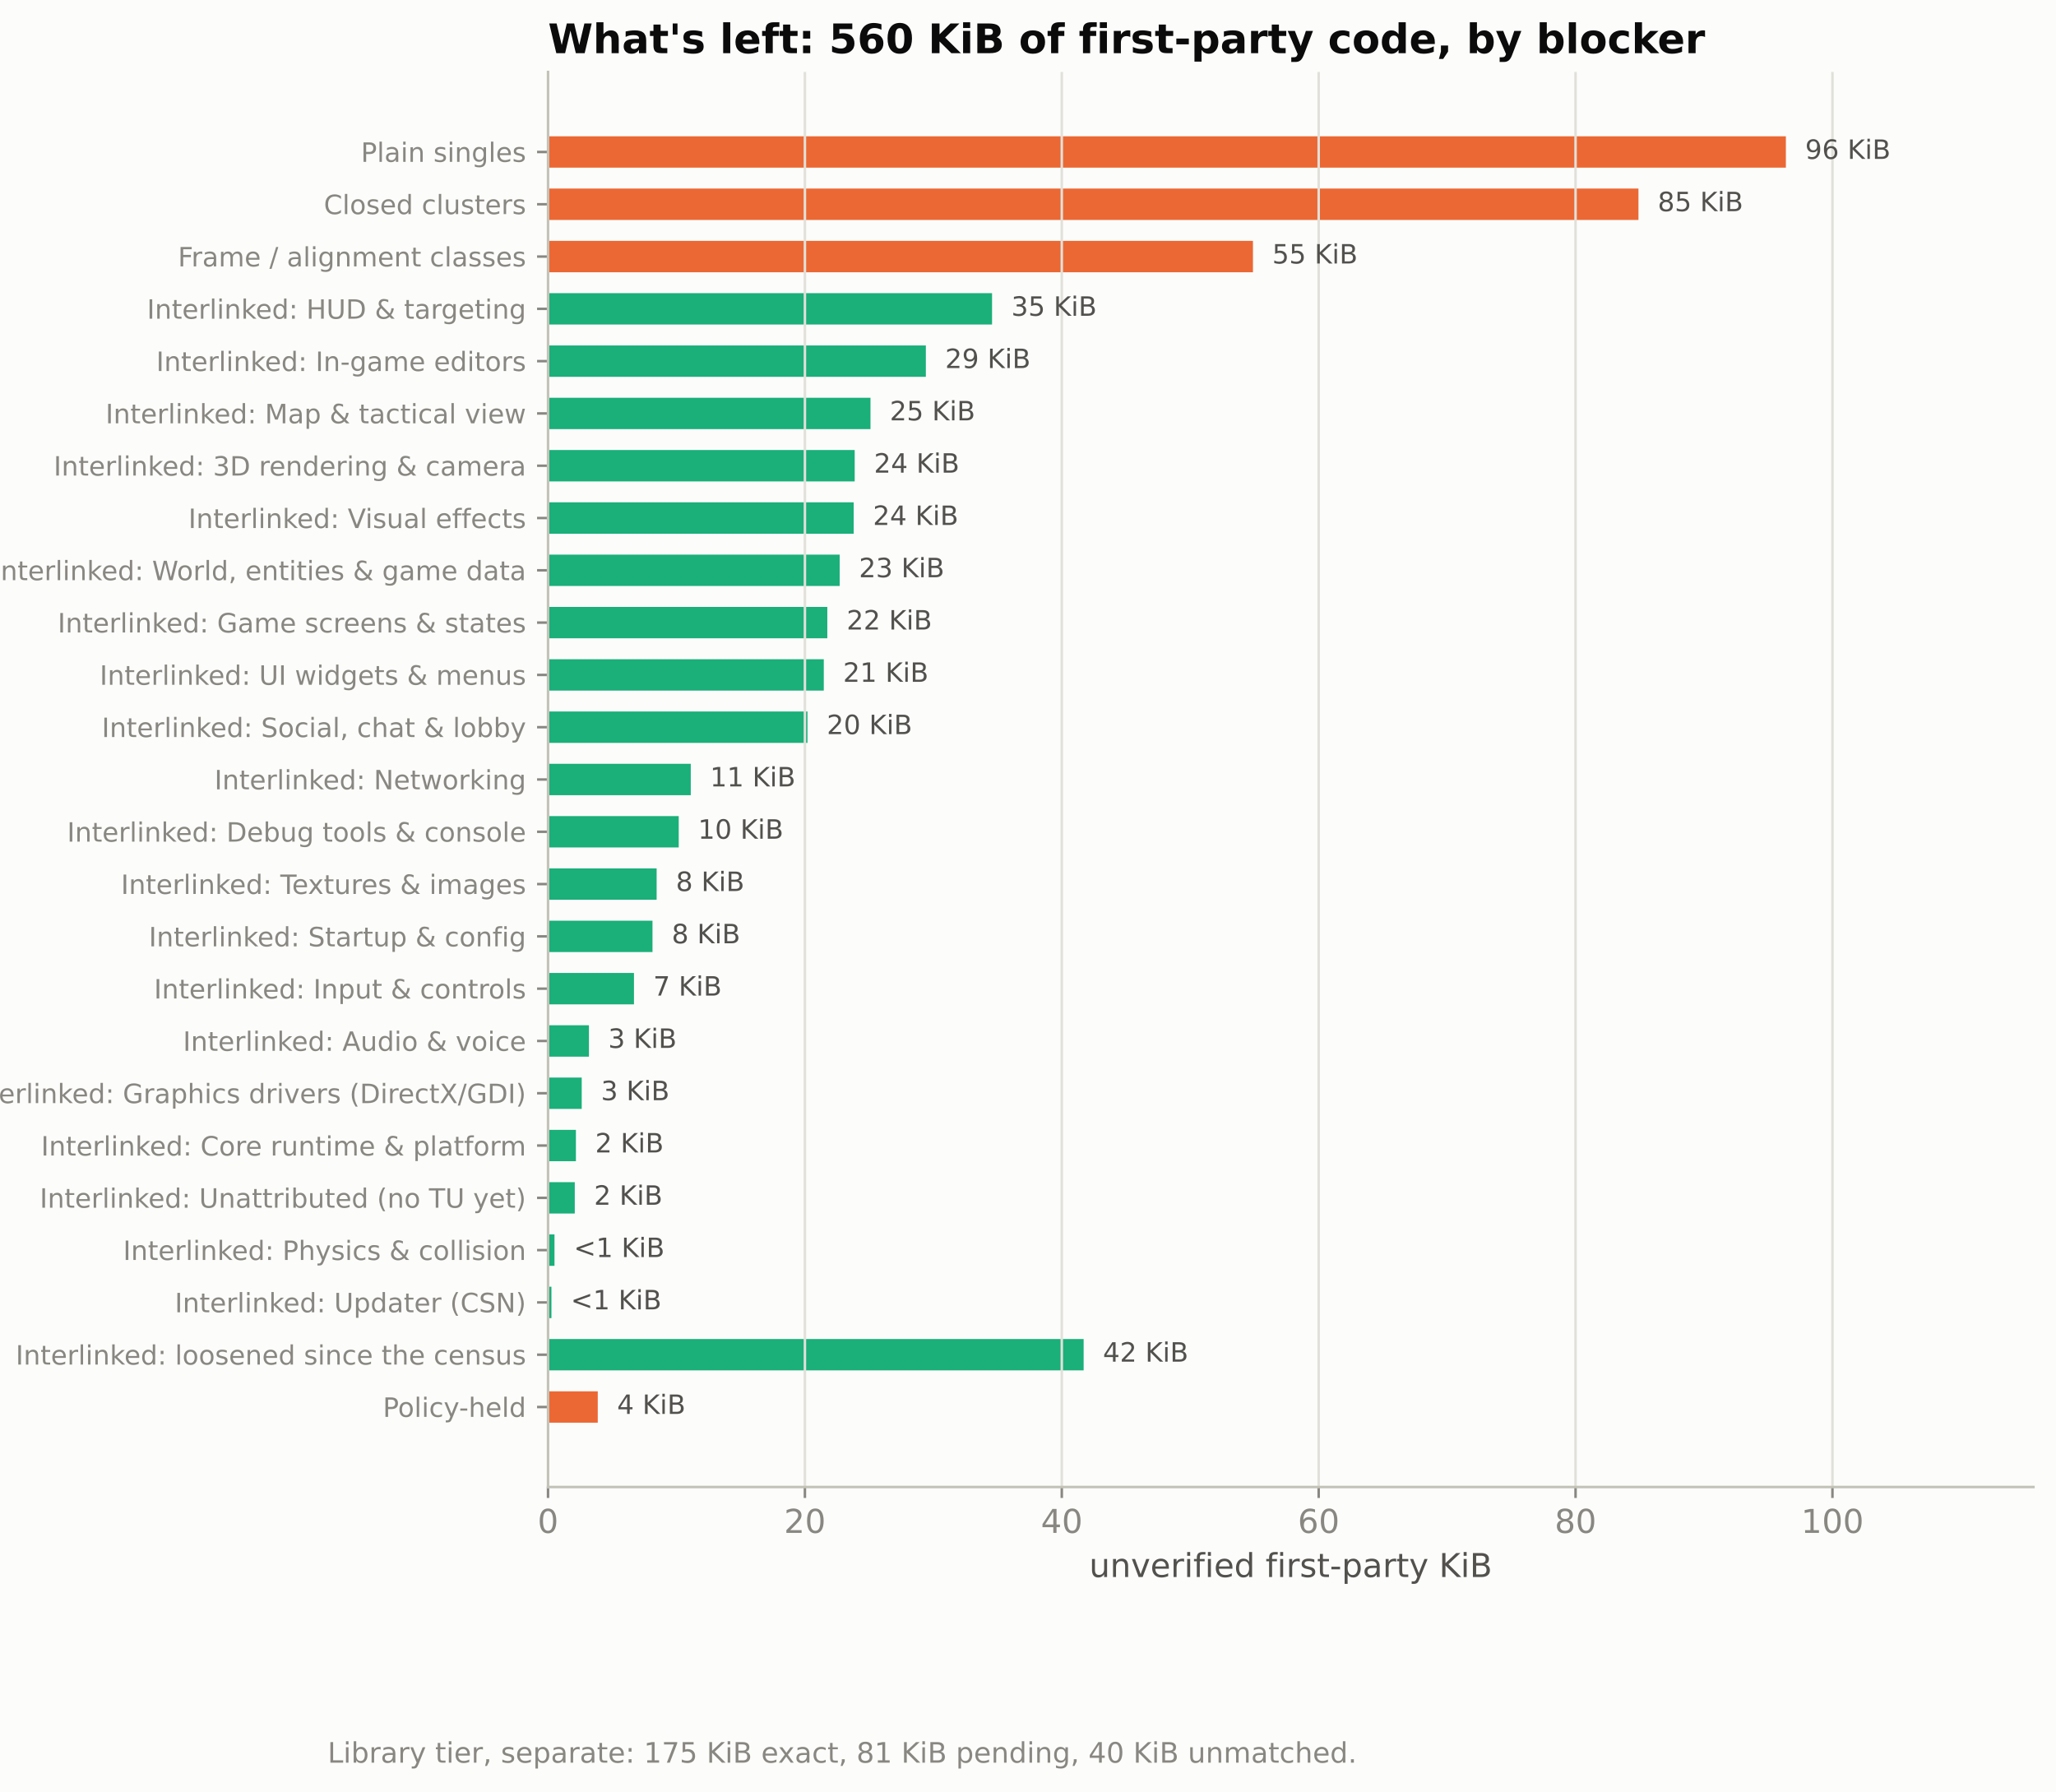
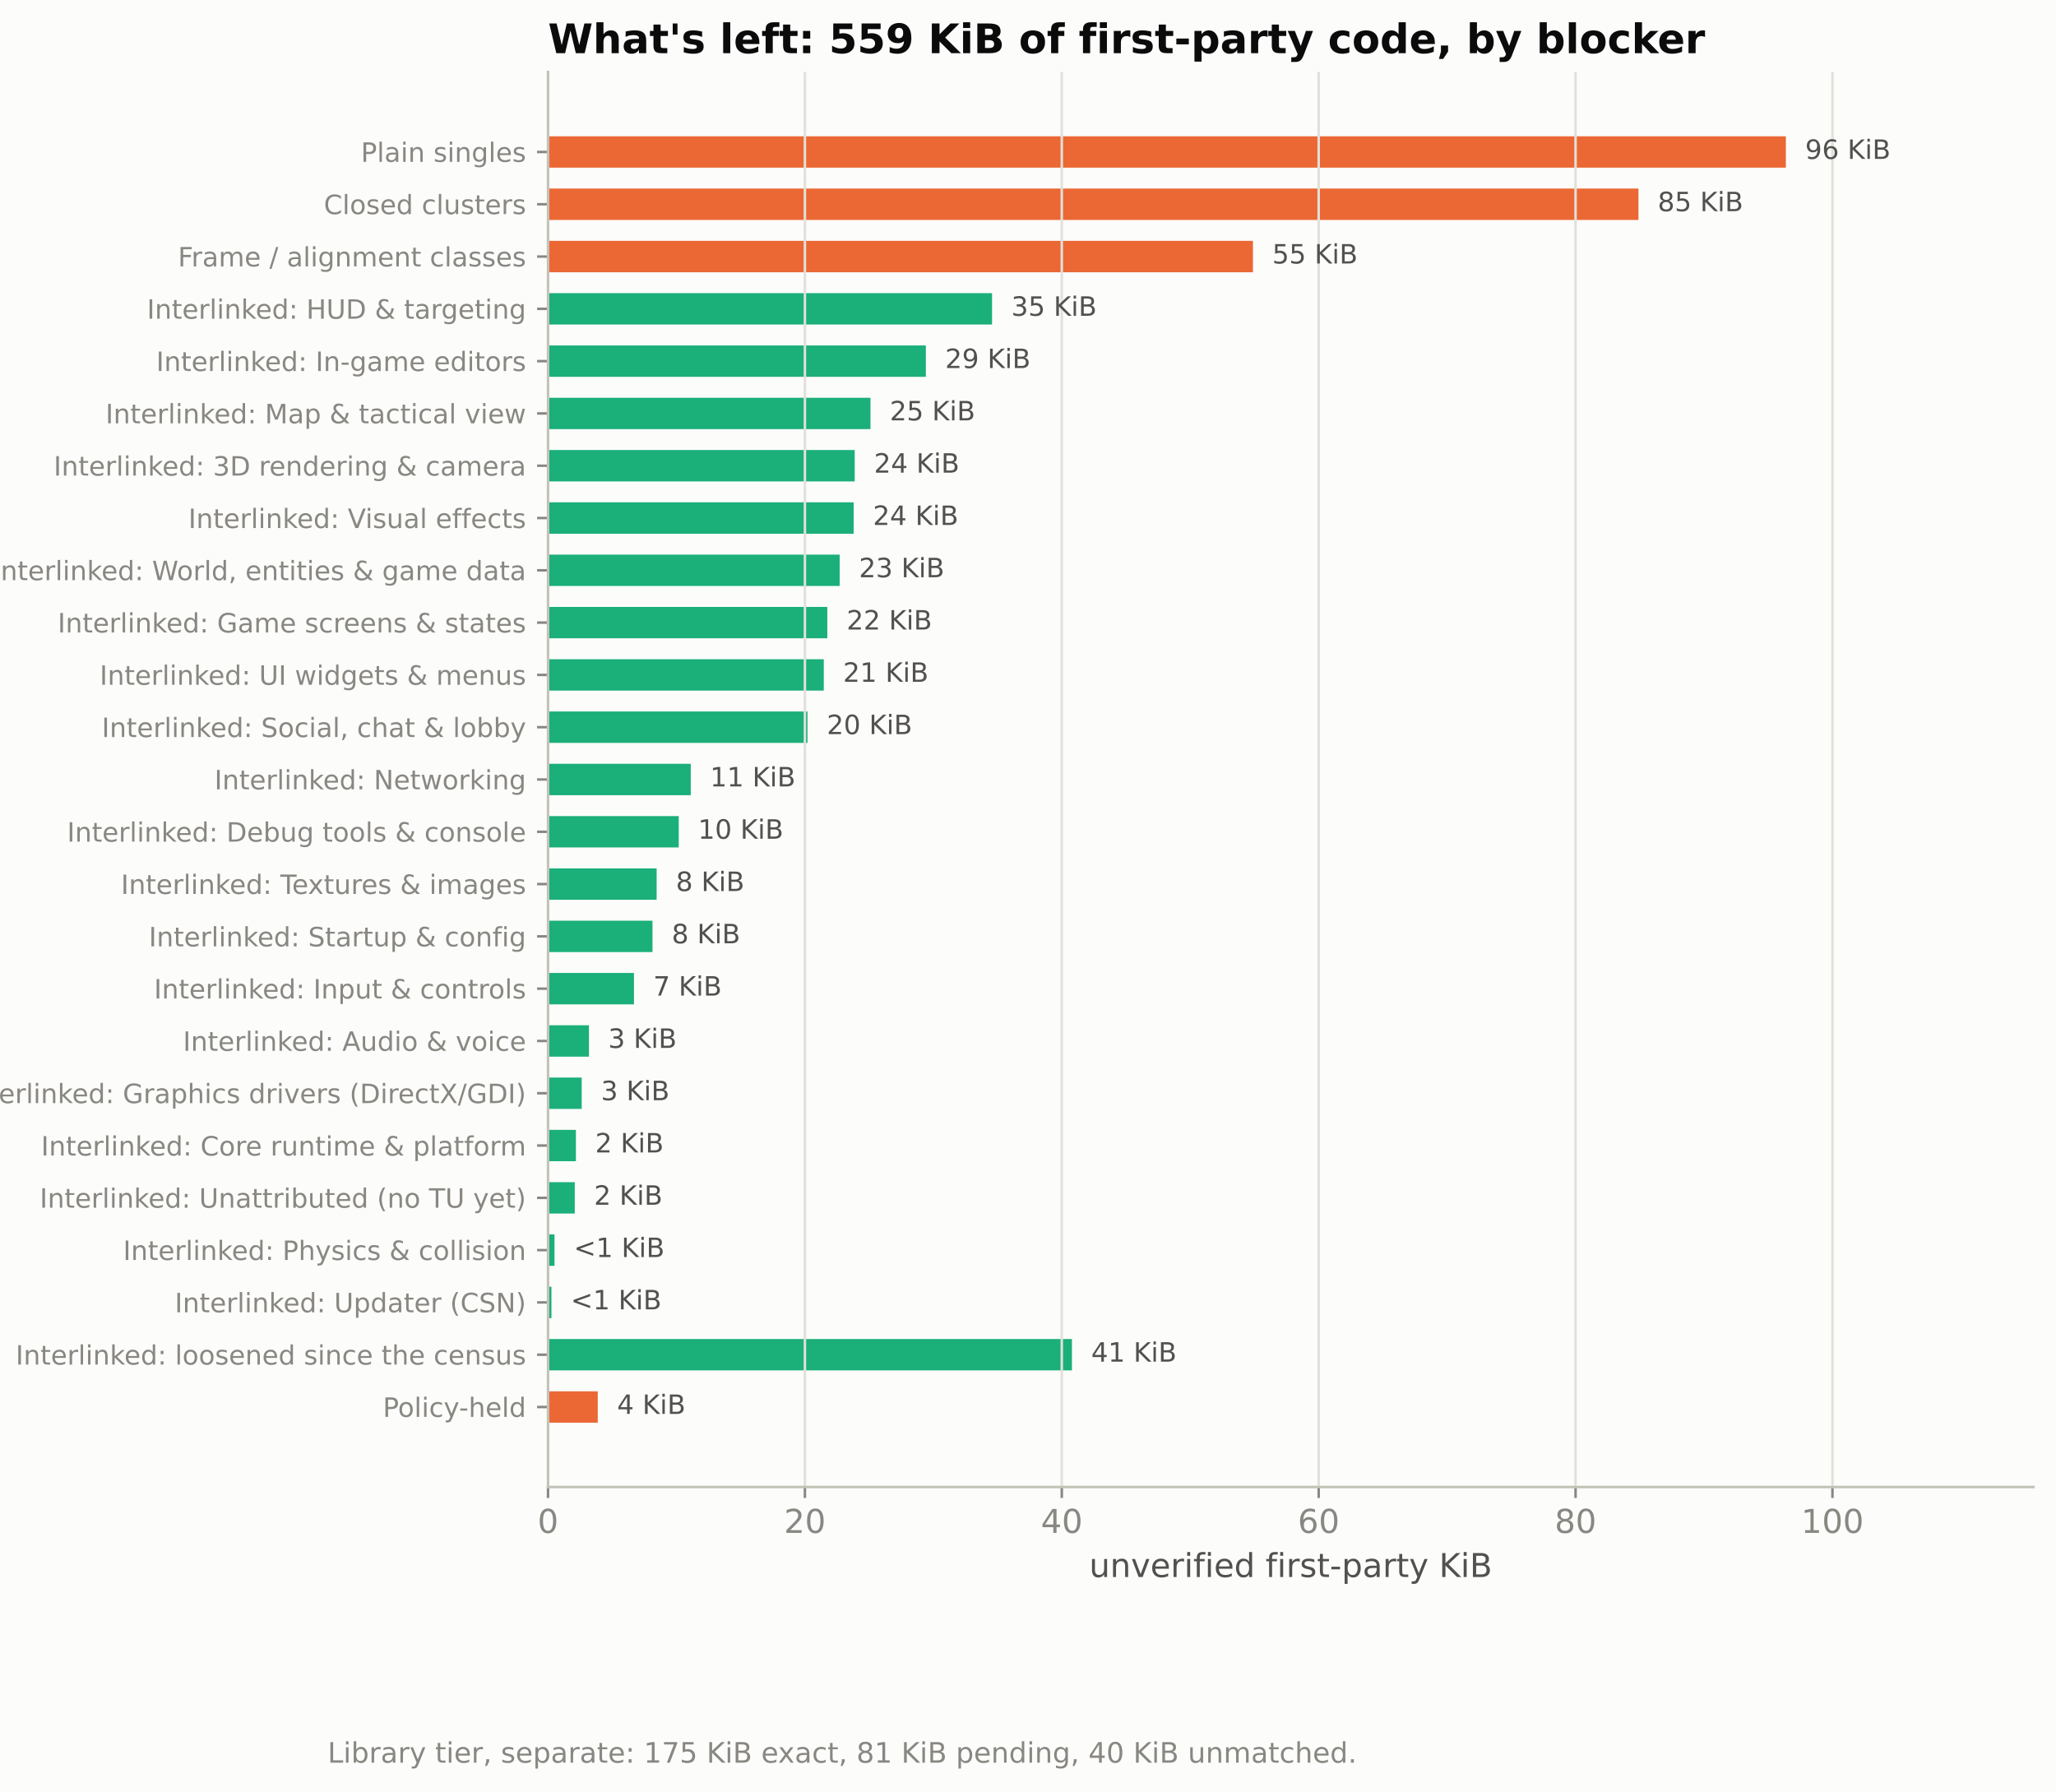
<svg xmlns="http://www.w3.org/2000/svg" xmlns:xlink="http://www.w3.org/1999/xlink" width="656.487pt" height="572.15pt" viewBox="0 0 656.487 572.15" version="1.1">
  <defs>
    <style type="text/css">*{stroke-linejoin: round; stroke-linecap: butt}</style>
  </defs>
  <g id="figure_1">
    <g id="patch_1">
      <path d="M 0 572.15  L 656.487 572.15  L 656.487 0  L 0 0  z " style="fill: #fcfcfb" />
    </g>
    <g id="axes_1">
      <g id="patch_2">
        <path d="M 174.987 474.812  L 649.287 474.812  L 649.287 22.976  L 174.987 22.976  z " style="fill: #fcfcfb" />
      </g>
      <g id="patch_3">
        <path d="M 174.987 454.274  L 190.867 454.274  L 190.867 444.256  L 174.987 444.256  z " clip-path="url(#p820f420fdf)" style="fill: #eb6834" />
      </g>
      <g id="patch_4">
-         <path d="M 174.987 437.577  L 346.01 437.577  L 346.01 427.558  L 174.987 427.558  z " clip-path="url(#p820f420fdf)" style="fill: #1baf7a" />
+         <path d="M 174.987 437.577  L 342.27 437.577  L 342.27 427.558  L 174.987 427.558  z " clip-path="url(#p820f420fdf)" style="fill: #1baf7a" />
      </g>
      <g id="patch_5">
        <path d="M 174.987 420.879  L 176.076 420.879  L 176.076 410.861  L 174.987 410.861  z " clip-path="url(#p820f420fdf)" style="fill: #1baf7a" />
      </g>
      <g id="patch_6">
        <path d="M 174.987 404.182  L 177.053 404.182  L 177.053 394.163  L 174.987 394.163  z " clip-path="url(#p820f420fdf)" style="fill: #1baf7a" />
      </g>
      <g id="patch_7">
        <path d="M 174.987 387.484  L 183.526 387.484  L 183.526 377.466  L 174.987 377.466  z " clip-path="url(#p820f420fdf)" style="fill: #1baf7a" />
      </g>
      <g id="patch_8">
        <path d="M 174.987 370.787  L 183.89 370.787  L 183.89 360.768  L 174.987 360.768  z " clip-path="url(#p820f420fdf)" style="fill: #1baf7a" />
      </g>
      <g id="patch_9">
        <path d="M 174.987 354.089  L 185.744 354.089  L 185.744 344.071  L 174.987 344.071  z " clip-path="url(#p820f420fdf)" style="fill: #1baf7a" />
      </g>
      <g id="patch_10">
        <path d="M 174.987 337.391  L 188.047 337.391  L 188.047 327.373  L 174.987 327.373  z " clip-path="url(#p820f420fdf)" style="fill: #1baf7a" />
      </g>
      <g id="patch_11">
        <path d="M 174.987 320.694  L 202.429 320.694  L 202.429 310.675  L 174.987 310.675  z " clip-path="url(#p820f420fdf)" style="fill: #1baf7a" />
      </g>
      <g id="patch_12">
        <path d="M 174.987 303.996  L 208.341 303.996  L 208.341 293.978  L 174.987 293.978  z " clip-path="url(#p820f420fdf)" style="fill: #1baf7a" />
      </g>
      <g id="patch_13">
        <path d="M 174.987 287.299  L 209.666 287.299  L 209.666 277.28  L 174.987 277.28  z " clip-path="url(#p820f420fdf)" style="fill: #1baf7a" />
      </g>
      <g id="patch_14">
        <path d="M 174.987 270.601  L 216.719 270.601  L 216.719 260.583  L 174.987 260.583  z " clip-path="url(#p820f420fdf)" style="fill: #1baf7a" />
      </g>
      <g id="patch_15">
        <path d="M 174.987 253.904  L 220.564 253.904  L 220.564 243.885  L 174.987 243.885  z " clip-path="url(#p820f420fdf)" style="fill: #1baf7a" />
      </g>
      <g id="patch_16">
        <path d="M 174.987 237.206  L 257.835 237.206  L 257.835 227.188  L 174.987 227.188  z " clip-path="url(#p820f420fdf)" style="fill: #1baf7a" />
      </g>
      <g id="patch_17">
        <path d="M 174.987 220.509  L 263.038 220.509  L 263.038 210.49  L 174.987 210.49  z " clip-path="url(#p820f420fdf)" style="fill: #1baf7a" />
      </g>
      <g id="patch_18">
        <path d="M 174.987 203.811  L 264.163 203.811  L 264.163 193.792  L 174.987 193.792  z " clip-path="url(#p820f420fdf)" style="fill: #1baf7a" />
      </g>
      <g id="patch_19">
        <path d="M 174.987 187.113  L 268.108 187.113  L 268.108 177.095  L 174.987 177.095  z " clip-path="url(#p820f420fdf)" style="fill: #1baf7a" />
      </g>
      <g id="patch_20">
        <path d="M 174.987 170.416  L 272.582 170.416  L 272.582 160.397  L 174.987 160.397  z " clip-path="url(#p820f420fdf)" style="fill: #1baf7a" />
      </g>
      <g id="patch_21">
        <path d="M 174.987 153.718  L 272.906 153.718  L 272.906 143.7  L 174.987 143.7  z " clip-path="url(#p820f420fdf)" style="fill: #1baf7a" />
      </g>
      <g id="patch_22">
        <path d="M 174.987 137.021  L 277.949 137.021  L 277.949 127.002  L 174.987 127.002  z " clip-path="url(#p820f420fdf)" style="fill: #1baf7a" />
      </g>
      <g id="patch_23">
        <path d="M 174.987 120.323  L 295.627 120.323  L 295.627 110.305  L 174.987 110.305  z " clip-path="url(#p820f420fdf)" style="fill: #1baf7a" />
      </g>
      <g id="patch_24">
        <path d="M 174.987 103.626  L 316.765 103.626  L 316.765 93.607  L 174.987 93.607  z " clip-path="url(#p820f420fdf)" style="fill: #1baf7a" />
      </g>
      <g id="patch_25">
        <path d="M 174.987 86.928  L 400.074 86.928  L 400.074 76.91  L 174.987 76.91  z " clip-path="url(#p820f420fdf)" style="fill: #eb6834" />
      </g>
      <g id="patch_26">
        <path d="M 174.987 70.231  L 523.165 70.231  L 523.165 60.212  L 174.987 60.212  z " clip-path="url(#p820f420fdf)" style="fill: #eb6834" />
      </g>
      <g id="patch_27">
        <path d="M 174.987 53.533  L 570.237 53.533  L 570.237 43.514  L 174.987 43.514  z " clip-path="url(#p820f420fdf)" style="fill: #eb6834" />
      </g>
      <g id="matplotlib.axis_1">
        <g id="xtick_1">
          <g id="line2d_1">
            <path d="M 174.987 474.812  L 174.987 22.976  " clip-path="url(#p820f420fdf)" style="fill: none; stroke: #e1e0d9; stroke-width: 0.8; stroke-linecap: square" />
          </g>
          <g id="line2d_2">
            <defs>
              <path id="mc9588ca993" d="M 0 0  L 0 3.5  " style="stroke: #898781; stroke-width: 0.8" />
            </defs>
            <g>
              <use xlink:href="#mc9588ca993" x="174.987" y="474.812" style="fill: #898781; stroke: #898781; stroke-width: 0.8" />
            </g>
          </g>
          <g id="text_1">
            <text style="font-size: 10.5px; font-family: 'Segoe UI', 'DejaVu Sans', 'Bitstream Vera Sans', 'Computer Modern Sans Serif', 'Lucida Grande', 'Verdana', 'Geneva', 'Lucid', 'Arial', 'Helvetica', 'Avant Garde', sans-serif; text-anchor: middle; fill: #898781" x="174.987" y="489.457" transform="rotate(-0 174.9868 489.4567)">0</text>
          </g>
        </g>
        <g id="xtick_2">
          <g id="line2d_3">
            <path d="M 257.01 474.812  L 257.01 22.976  " clip-path="url(#p820f420fdf)" style="fill: none; stroke: #e1e0d9; stroke-width: 0.8; stroke-linecap: square" />
          </g>
          <g id="line2d_4">
            <g>
              <use xlink:href="#mc9588ca993" x="257.01" y="474.812" style="fill: #898781; stroke: #898781; stroke-width: 0.8" />
            </g>
          </g>
          <g id="text_2">
            <text style="font-size: 10.5px; font-family: 'Segoe UI', 'DejaVu Sans', 'Bitstream Vera Sans', 'Computer Modern Sans Serif', 'Lucida Grande', 'Verdana', 'Geneva', 'Lucid', 'Arial', 'Helvetica', 'Avant Garde', sans-serif; text-anchor: middle; fill: #898781" x="257.01" y="489.457" transform="rotate(-0 257.0101 489.4567)">20</text>
          </g>
        </g>
        <g id="xtick_3">
          <g id="line2d_5">
            <path d="M 339.033 474.812  L 339.033 22.976  " clip-path="url(#p820f420fdf)" style="fill: none; stroke: #e1e0d9; stroke-width: 0.8; stroke-linecap: square" />
          </g>
          <g id="line2d_6">
            <g>
              <use xlink:href="#mc9588ca993" x="339.033" y="474.812" style="fill: #898781; stroke: #898781; stroke-width: 0.8" />
            </g>
          </g>
          <g id="text_3">
            <text style="font-size: 10.5px; font-family: 'Segoe UI', 'DejaVu Sans', 'Bitstream Vera Sans', 'Computer Modern Sans Serif', 'Lucida Grande', 'Verdana', 'Geneva', 'Lucid', 'Arial', 'Helvetica', 'Avant Garde', sans-serif; text-anchor: middle; fill: #898781" x="339.033" y="489.457" transform="rotate(-0 339.0335 489.4567)">40</text>
          </g>
        </g>
        <g id="xtick_4">
          <g id="line2d_7">
            <path d="M 421.057 474.812  L 421.057 22.976  " clip-path="url(#p820f420fdf)" style="fill: none; stroke: #e1e0d9; stroke-width: 0.8; stroke-linecap: square" />
          </g>
          <g id="line2d_8">
            <g>
              <use xlink:href="#mc9588ca993" x="421.057" y="474.812" style="fill: #898781; stroke: #898781; stroke-width: 0.8" />
            </g>
          </g>
          <g id="text_4">
            <text style="font-size: 10.5px; font-family: 'Segoe UI', 'DejaVu Sans', 'Bitstream Vera Sans', 'Computer Modern Sans Serif', 'Lucida Grande', 'Verdana', 'Geneva', 'Lucid', 'Arial', 'Helvetica', 'Avant Garde', sans-serif; text-anchor: middle; fill: #898781" x="421.057" y="489.457" transform="rotate(-0 421.0568 489.4567)">60</text>
          </g>
        </g>
        <g id="xtick_5">
          <g id="line2d_9">
            <path d="M 503.08 474.812  L 503.08 22.976  " clip-path="url(#p820f420fdf)" style="fill: none; stroke: #e1e0d9; stroke-width: 0.8; stroke-linecap: square" />
          </g>
          <g id="line2d_10">
            <g>
              <use xlink:href="#mc9588ca993" x="503.08" y="474.812" style="fill: #898781; stroke: #898781; stroke-width: 0.8" />
            </g>
          </g>
          <g id="text_5">
            <text style="font-size: 10.5px; font-family: 'Segoe UI', 'DejaVu Sans', 'Bitstream Vera Sans', 'Computer Modern Sans Serif', 'Lucida Grande', 'Verdana', 'Geneva', 'Lucid', 'Arial', 'Helvetica', 'Avant Garde', sans-serif; text-anchor: middle; fill: #898781" x="503.08" y="489.457" transform="rotate(-0 503.0802 489.4567)">80</text>
          </g>
        </g>
        <g id="xtick_6">
          <g id="line2d_11">
            <path d="M 585.104 474.812  L 585.104 22.976  " clip-path="url(#p820f420fdf)" style="fill: none; stroke: #e1e0d9; stroke-width: 0.8; stroke-linecap: square" />
          </g>
          <g id="line2d_12">
            <g>
              <use xlink:href="#mc9588ca993" x="585.104" y="474.812" style="fill: #898781; stroke: #898781; stroke-width: 0.8" />
            </g>
          </g>
          <g id="text_6">
            <text style="font-size: 10.5px; font-family: 'Segoe UI', 'DejaVu Sans', 'Bitstream Vera Sans', 'Computer Modern Sans Serif', 'Lucida Grande', 'Verdana', 'Geneva', 'Lucid', 'Arial', 'Helvetica', 'Avant Garde', sans-serif; text-anchor: middle; fill: #898781" x="585.104" y="489.457" transform="rotate(-0 585.1035 489.4567)">100</text>
          </g>
        </g>
        <g id="text_7">
          <text style="font-size: 10.5px; font-family: 'Segoe UI', 'DejaVu Sans', 'Bitstream Vera Sans', 'Computer Modern Sans Serif', 'Lucida Grande', 'Verdana', 'Geneva', 'Lucid', 'Arial', 'Helvetica', 'Avant Garde', sans-serif; text-anchor: middle; fill: #52514e" x="412.137" y="503.551" transform="rotate(-0 412.1368 503.5513)">unverified first-party KiB</text>
        </g>
      </g>
      <g id="matplotlib.axis_2">
        <g id="ytick_1">
          <g id="line2d_13">
            <defs>
              <path id="mee49852863" d="M 0 0  L -3.5 0  " style="stroke: #898781; stroke-width: 0.8" />
            </defs>
            <g>
              <use xlink:href="#mee49852863" x="174.987" y="449.265" style="fill: #898781; stroke: #898781; stroke-width: 0.8" />
            </g>
          </g>
          <g id="text_8">
            <text style="font-size: 8.5px; font-family: 'Segoe UI', 'DejaVu Sans', 'Bitstream Vera Sans', 'Computer Modern Sans Serif', 'Lucida Grande', 'Verdana', 'Geneva', 'Lucid', 'Arial', 'Helvetica', 'Avant Garde', sans-serif; text-anchor: end; fill: #898781" x="167.987" y="452.411" transform="rotate(-0 167.9868 452.4115)">Policy-held</text>
          </g>
        </g>
        <g id="ytick_2">
          <g id="line2d_14">
            <g>
              <use xlink:href="#mee49852863" x="174.987" y="432.568" style="fill: #898781; stroke: #898781; stroke-width: 0.8" />
            </g>
          </g>
          <g id="text_9">
            <text style="font-size: 8.5px; font-family: 'Segoe UI', 'DejaVu Sans', 'Bitstream Vera Sans', 'Computer Modern Sans Serif', 'Lucida Grande', 'Verdana', 'Geneva', 'Lucid', 'Arial', 'Helvetica', 'Avant Garde', sans-serif; text-anchor: end; fill: #898781" x="167.987" y="435.714" transform="rotate(-0 167.9868 435.7139)">  Interlinked: loosened since the census</text>
          </g>
        </g>
        <g id="ytick_3">
          <g id="line2d_15">
            <g>
              <use xlink:href="#mee49852863" x="174.987" y="415.87" style="fill: #898781; stroke: #898781; stroke-width: 0.8" />
            </g>
          </g>
          <g id="text_10">
            <text style="font-size: 8.5px; font-family: 'Segoe UI', 'DejaVu Sans', 'Bitstream Vera Sans', 'Computer Modern Sans Serif', 'Lucida Grande', 'Verdana', 'Geneva', 'Lucid', 'Arial', 'Helvetica', 'Avant Garde', sans-serif; text-anchor: end; fill: #898781" x="167.987" y="419.016" transform="rotate(-0 167.9868 419.0163)">  Interlinked: Updater (CSN)</text>
          </g>
        </g>
        <g id="ytick_4">
          <g id="line2d_16">
            <g>
              <use xlink:href="#mee49852863" x="174.987" y="399.172" style="fill: #898781; stroke: #898781; stroke-width: 0.8" />
            </g>
          </g>
          <g id="text_11">
            <text style="font-size: 8.5px; font-family: 'Segoe UI', 'DejaVu Sans', 'Bitstream Vera Sans', 'Computer Modern Sans Serif', 'Lucida Grande', 'Verdana', 'Geneva', 'Lucid', 'Arial', 'Helvetica', 'Avant Garde', sans-serif; text-anchor: end; fill: #898781" x="167.987" y="402.319" transform="rotate(-0 167.9868 402.3188)">  Interlinked: Physics &amp; collision</text>
          </g>
        </g>
        <g id="ytick_5">
          <g id="line2d_17">
            <g>
              <use xlink:href="#mee49852863" x="174.987" y="382.475" style="fill: #898781; stroke: #898781; stroke-width: 0.8" />
            </g>
          </g>
          <g id="text_12">
            <text style="font-size: 8.5px; font-family: 'Segoe UI', 'DejaVu Sans', 'Bitstream Vera Sans', 'Computer Modern Sans Serif', 'Lucida Grande', 'Verdana', 'Geneva', 'Lucid', 'Arial', 'Helvetica', 'Avant Garde', sans-serif; text-anchor: end; fill: #898781" x="167.987" y="385.621" transform="rotate(-0 167.9868 385.6212)">  Interlinked: Unattributed (no TU yet)</text>
          </g>
        </g>
        <g id="ytick_6">
          <g id="line2d_18">
            <g>
              <use xlink:href="#mee49852863" x="174.987" y="365.777" style="fill: #898781; stroke: #898781; stroke-width: 0.8" />
            </g>
          </g>
          <g id="text_13">
            <text style="font-size: 8.5px; font-family: 'Segoe UI', 'DejaVu Sans', 'Bitstream Vera Sans', 'Computer Modern Sans Serif', 'Lucida Grande', 'Verdana', 'Geneva', 'Lucid', 'Arial', 'Helvetica', 'Avant Garde', sans-serif; text-anchor: end; fill: #898781" x="167.987" y="368.969" transform="rotate(-0 167.9868 368.9688)">  Interlinked: Core runtime &amp; platform</text>
          </g>
        </g>
        <g id="ytick_7">
          <g id="line2d_19">
            <g>
              <use xlink:href="#mee49852863" x="174.987" y="349.08" style="fill: #898781; stroke: #898781; stroke-width: 0.8" />
            </g>
          </g>
          <g id="text_14">
            <text style="font-size: 8.5px; font-family: 'Segoe UI', 'DejaVu Sans', 'Bitstream Vera Sans', 'Computer Modern Sans Serif', 'Lucida Grande', 'Verdana', 'Geneva', 'Lucid', 'Arial', 'Helvetica', 'Avant Garde', sans-serif; text-anchor: end; fill: #898781" x="167.987" y="352.226" transform="rotate(-0 167.9868 352.2261)">  Interlinked: Graphics drivers (DirectX/GDI)</text>
          </g>
        </g>
        <g id="ytick_8">
          <g id="line2d_20">
            <g>
              <use xlink:href="#mee49852863" x="174.987" y="332.382" style="fill: #898781; stroke: #898781; stroke-width: 0.8" />
            </g>
          </g>
          <g id="text_15">
            <text style="font-size: 8.5px; font-family: 'Segoe UI', 'DejaVu Sans', 'Bitstream Vera Sans', 'Computer Modern Sans Serif', 'Lucida Grande', 'Verdana', 'Geneva', 'Lucid', 'Arial', 'Helvetica', 'Avant Garde', sans-serif; text-anchor: end; fill: #898781" x="167.987" y="335.529" transform="rotate(-0 167.9868 335.5285)">  Interlinked: Audio &amp; voice</text>
          </g>
        </g>
        <g id="ytick_9">
          <g id="line2d_21">
            <g>
              <use xlink:href="#mee49852863" x="174.987" y="315.685" style="fill: #898781; stroke: #898781; stroke-width: 0.8" />
            </g>
          </g>
          <g id="text_16">
            <text style="font-size: 8.5px; font-family: 'Segoe UI', 'DejaVu Sans', 'Bitstream Vera Sans', 'Computer Modern Sans Serif', 'Lucida Grande', 'Verdana', 'Geneva', 'Lucid', 'Arial', 'Helvetica', 'Avant Garde', sans-serif; text-anchor: end; fill: #898781" x="167.987" y="318.831" transform="rotate(-0 167.9868 318.831)">  Interlinked: Input &amp; controls</text>
          </g>
        </g>
        <g id="ytick_10">
          <g id="line2d_22">
            <g>
              <use xlink:href="#mee49852863" x="174.987" y="298.987" style="fill: #898781; stroke: #898781; stroke-width: 0.8" />
            </g>
          </g>
          <g id="text_17">
            <text style="font-size: 8.5px; font-family: 'Segoe UI', 'DejaVu Sans', 'Bitstream Vera Sans', 'Computer Modern Sans Serif', 'Lucida Grande', 'Verdana', 'Geneva', 'Lucid', 'Arial', 'Helvetica', 'Avant Garde', sans-serif; text-anchor: end; fill: #898781" x="167.987" y="302.179" transform="rotate(-0 167.9868 302.1786)">  Interlinked: Startup &amp; config</text>
          </g>
        </g>
        <g id="ytick_11">
          <g id="line2d_23">
            <g>
              <use xlink:href="#mee49852863" x="174.987" y="282.29" style="fill: #898781; stroke: #898781; stroke-width: 0.8" />
            </g>
          </g>
          <g id="text_18">
            <text style="font-size: 8.5px; font-family: 'Segoe UI', 'DejaVu Sans', 'Bitstream Vera Sans', 'Computer Modern Sans Serif', 'Lucida Grande', 'Verdana', 'Geneva', 'Lucid', 'Arial', 'Helvetica', 'Avant Garde', sans-serif; text-anchor: end; fill: #898781" x="167.987" y="285.436" transform="rotate(-0 167.9868 285.4359)">  Interlinked: Textures &amp; images</text>
          </g>
        </g>
        <g id="ytick_12">
          <g id="line2d_24">
            <g>
              <use xlink:href="#mee49852863" x="174.987" y="265.592" style="fill: #898781; stroke: #898781; stroke-width: 0.8" />
            </g>
          </g>
          <g id="text_19">
            <text style="font-size: 8.5px; font-family: 'Segoe UI', 'DejaVu Sans', 'Bitstream Vera Sans', 'Computer Modern Sans Serif', 'Lucida Grande', 'Verdana', 'Geneva', 'Lucid', 'Arial', 'Helvetica', 'Avant Garde', sans-serif; text-anchor: end; fill: #898781" x="167.987" y="268.738" transform="rotate(-0 167.9868 268.7383)">  Interlinked: Debug tools &amp; console</text>
          </g>
        </g>
        <g id="ytick_13">
          <g id="line2d_25">
            <g>
              <use xlink:href="#mee49852863" x="174.987" y="248.894" style="fill: #898781; stroke: #898781; stroke-width: 0.8" />
            </g>
          </g>
          <g id="text_20">
            <text style="font-size: 8.5px; font-family: 'Segoe UI', 'DejaVu Sans', 'Bitstream Vera Sans', 'Computer Modern Sans Serif', 'Lucida Grande', 'Verdana', 'Geneva', 'Lucid', 'Arial', 'Helvetica', 'Avant Garde', sans-serif; text-anchor: end; fill: #898781" x="167.987" y="252.041" transform="rotate(-0 167.9868 252.0407)">  Interlinked: Networking</text>
          </g>
        </g>
        <g id="ytick_14">
          <g id="line2d_26">
            <g>
              <use xlink:href="#mee49852863" x="174.987" y="232.197" style="fill: #898781; stroke: #898781; stroke-width: 0.8" />
            </g>
          </g>
          <g id="text_21">
            <text style="font-size: 8.5px; font-family: 'Segoe UI', 'DejaVu Sans', 'Bitstream Vera Sans', 'Computer Modern Sans Serif', 'Lucida Grande', 'Verdana', 'Geneva', 'Lucid', 'Arial', 'Helvetica', 'Avant Garde', sans-serif; text-anchor: end; fill: #898781" x="167.987" y="235.343" transform="rotate(-0 167.9868 235.3432)">  Interlinked: Social, chat &amp; lobby</text>
          </g>
        </g>
        <g id="ytick_15">
          <g id="line2d_27">
            <g>
              <use xlink:href="#mee49852863" x="174.987" y="215.499" style="fill: #898781; stroke: #898781; stroke-width: 0.8" />
            </g>
          </g>
          <g id="text_22">
            <text style="font-size: 8.5px; font-family: 'Segoe UI', 'DejaVu Sans', 'Bitstream Vera Sans', 'Computer Modern Sans Serif', 'Lucida Grande', 'Verdana', 'Geneva', 'Lucid', 'Arial', 'Helvetica', 'Avant Garde', sans-serif; text-anchor: end; fill: #898781" x="167.987" y="218.646" transform="rotate(-0 167.9868 218.6456)">  Interlinked: UI widgets &amp; menus</text>
          </g>
        </g>
        <g id="ytick_16">
          <g id="line2d_28">
            <g>
              <use xlink:href="#mee49852863" x="174.987" y="198.802" style="fill: #898781; stroke: #898781; stroke-width: 0.8" />
            </g>
          </g>
          <g id="text_23">
            <text style="font-size: 8.5px; font-family: 'Segoe UI', 'DejaVu Sans', 'Bitstream Vera Sans', 'Computer Modern Sans Serif', 'Lucida Grande', 'Verdana', 'Geneva', 'Lucid', 'Arial', 'Helvetica', 'Avant Garde', sans-serif; text-anchor: end; fill: #898781" x="167.987" y="201.948" transform="rotate(-0 167.9868 201.9481)">  Interlinked: Game screens &amp; states</text>
          </g>
        </g>
        <g id="ytick_17">
          <g id="line2d_29">
            <g>
              <use xlink:href="#mee49852863" x="174.987" y="182.104" style="fill: #898781; stroke: #898781; stroke-width: 0.8" />
            </g>
          </g>
          <g id="text_24">
            <text style="font-size: 8.5px; font-family: 'Segoe UI', 'DejaVu Sans', 'Bitstream Vera Sans', 'Computer Modern Sans Serif', 'Lucida Grande', 'Verdana', 'Geneva', 'Lucid', 'Arial', 'Helvetica', 'Avant Garde', sans-serif; text-anchor: end; fill: #898781" x="167.987" y="185.25" transform="rotate(-0 167.9868 185.2505)">  Interlinked: World, entities &amp; game data</text>
          </g>
        </g>
        <g id="ytick_18">
          <g id="line2d_30">
            <g>
              <use xlink:href="#mee49852863" x="174.987" y="165.407" style="fill: #898781; stroke: #898781; stroke-width: 0.8" />
            </g>
          </g>
          <g id="text_25">
            <text style="font-size: 8.5px; font-family: 'Segoe UI', 'DejaVu Sans', 'Bitstream Vera Sans', 'Computer Modern Sans Serif', 'Lucida Grande', 'Verdana', 'Geneva', 'Lucid', 'Arial', 'Helvetica', 'Avant Garde', sans-serif; text-anchor: end; fill: #898781" x="167.987" y="168.598" transform="rotate(-0 167.9868 168.5981)">  Interlinked: Visual effects</text>
          </g>
        </g>
        <g id="ytick_19">
          <g id="line2d_31">
            <g>
              <use xlink:href="#mee49852863" x="174.987" y="148.709" style="fill: #898781; stroke: #898781; stroke-width: 0.8" />
            </g>
          </g>
          <g id="text_26">
            <text style="font-size: 8.5px; font-family: 'Segoe UI', 'DejaVu Sans', 'Bitstream Vera Sans', 'Computer Modern Sans Serif', 'Lucida Grande', 'Verdana', 'Geneva', 'Lucid', 'Arial', 'Helvetica', 'Avant Garde', sans-serif; text-anchor: end; fill: #898781" x="167.987" y="151.855" transform="rotate(-0 167.9868 151.8554)">  Interlinked: 3D rendering &amp; camera</text>
          </g>
        </g>
        <g id="ytick_20">
          <g id="line2d_32">
            <g>
              <use xlink:href="#mee49852863" x="174.987" y="132.011" style="fill: #898781; stroke: #898781; stroke-width: 0.8" />
            </g>
          </g>
          <g id="text_27">
            <text style="font-size: 8.5px; font-family: 'Segoe UI', 'DejaVu Sans', 'Bitstream Vera Sans', 'Computer Modern Sans Serif', 'Lucida Grande', 'Verdana', 'Geneva', 'Lucid', 'Arial', 'Helvetica', 'Avant Garde', sans-serif; text-anchor: end; fill: #898781" x="167.987" y="135.158" transform="rotate(-0 167.9868 135.1578)">  Interlinked: Map &amp; tactical view</text>
          </g>
        </g>
        <g id="ytick_21">
          <g id="line2d_33">
            <g>
              <use xlink:href="#mee49852863" x="174.987" y="115.314" style="fill: #898781; stroke: #898781; stroke-width: 0.8" />
            </g>
          </g>
          <g id="text_28">
            <text style="font-size: 8.5px; font-family: 'Segoe UI', 'DejaVu Sans', 'Bitstream Vera Sans', 'Computer Modern Sans Serif', 'Lucida Grande', 'Verdana', 'Geneva', 'Lucid', 'Arial', 'Helvetica', 'Avant Garde', sans-serif; text-anchor: end; fill: #898781" x="167.987" y="118.46" transform="rotate(-0 167.9868 118.4602)">  Interlinked: In-game editors</text>
          </g>
        </g>
        <g id="ytick_22">
          <g id="line2d_34">
            <g>
              <use xlink:href="#mee49852863" x="174.987" y="98.616" style="fill: #898781; stroke: #898781; stroke-width: 0.8" />
            </g>
          </g>
          <g id="text_29">
            <text style="font-size: 8.5px; font-family: 'Segoe UI', 'DejaVu Sans', 'Bitstream Vera Sans', 'Computer Modern Sans Serif', 'Lucida Grande', 'Verdana', 'Geneva', 'Lucid', 'Arial', 'Helvetica', 'Avant Garde', sans-serif; text-anchor: end; fill: #898781" x="167.987" y="101.763" transform="rotate(-0 167.9868 101.7627)">  Interlinked: HUD &amp; targeting</text>
          </g>
        </g>
        <g id="ytick_23">
          <g id="line2d_35">
            <g>
              <use xlink:href="#mee49852863" x="174.987" y="81.919" style="fill: #898781; stroke: #898781; stroke-width: 0.8" />
            </g>
          </g>
          <g id="text_30">
            <text style="font-size: 8.5px; font-family: 'Segoe UI', 'DejaVu Sans', 'Bitstream Vera Sans', 'Computer Modern Sans Serif', 'Lucida Grande', 'Verdana', 'Geneva', 'Lucid', 'Arial', 'Helvetica', 'Avant Garde', sans-serif; text-anchor: end; fill: #898781" x="167.987" y="85.065" transform="rotate(-0 167.9868 85.06512)">Frame / alignment classes</text>
          </g>
        </g>
        <g id="ytick_24">
          <g id="line2d_36">
            <g>
              <use xlink:href="#mee49852863" x="174.987" y="65.221" style="fill: #898781; stroke: #898781; stroke-width: 0.8" />
            </g>
          </g>
          <g id="text_31">
            <text style="font-size: 8.5px; font-family: 'Segoe UI', 'DejaVu Sans', 'Bitstream Vera Sans', 'Computer Modern Sans Serif', 'Lucida Grande', 'Verdana', 'Geneva', 'Lucid', 'Arial', 'Helvetica', 'Avant Garde', sans-serif; text-anchor: end; fill: #898781" x="167.987" y="68.368" transform="rotate(-0 167.9868 68.36756)">Closed clusters</text>
          </g>
        </g>
        <g id="ytick_25">
          <g id="line2d_37">
            <g>
              <use xlink:href="#mee49852863" x="174.987" y="48.524" style="fill: #898781; stroke: #898781; stroke-width: 0.8" />
            </g>
          </g>
          <g id="text_32">
            <text style="font-size: 8.5px; font-family: 'Segoe UI', 'DejaVu Sans', 'Bitstream Vera Sans', 'Computer Modern Sans Serif', 'Lucida Grande', 'Verdana', 'Geneva', 'Lucid', 'Arial', 'Helvetica', 'Avant Garde', sans-serif; text-anchor: end; fill: #898781" x="167.987" y="51.67" transform="rotate(-0 167.9868 51.67)">Plain singles</text>
          </g>
        </g>
      </g>
      <g id="patch_28">
        <path d="M 174.987 474.812  L 174.987 22.976  " style="fill: none; stroke: #c3c2b7; stroke-width: 0.8; stroke-linejoin: miter; stroke-linecap: square" />
      </g>
      <g id="patch_29">
        <path d="M 174.987 474.812  L 649.287 474.812  " style="fill: none; stroke: #c3c2b7; stroke-width: 0.8; stroke-linejoin: miter; stroke-linecap: square" />
      </g>
      <g id="text_33">
        <text style="font-size: 8.5px; font-family: 'Segoe UI', 'DejaVu Sans', 'Bitstream Vera Sans', 'Computer Modern Sans Serif', 'Lucida Grande', 'Verdana', 'Geneva', 'Lucid', 'Arial', 'Helvetica', 'Avant Garde', sans-serif; text-anchor: start; fill: #52514e" x="197.019" y="451.477" transform="rotate(-0 197.0186 451.4772)">4 KiB</text>
      </g>
      <g id="text_34">
-         <text style="font-size: 8.5px; font-family: 'Segoe UI', 'DejaVu Sans', 'Bitstream Vera Sans', 'Computer Modern Sans Serif', 'Lucida Grande', 'Verdana', 'Geneva', 'Lucid', 'Arial', 'Helvetica', 'Avant Garde', sans-serif; text-anchor: start; fill: #52514e" x="352.162" y="434.78" transform="rotate(-0 352.162 434.7797)">42 KiB</text>
+         <text style="font-size: 8.5px; font-family: 'Segoe UI', 'DejaVu Sans', 'Bitstream Vera Sans', 'Computer Modern Sans Serif', 'Lucida Grande', 'Verdana', 'Geneva', 'Lucid', 'Arial', 'Helvetica', 'Avant Garde', sans-serif; text-anchor: start; fill: #52514e" x="348.421" y="434.78" transform="rotate(-0 348.4213 434.7797)">41 KiB</text>
      </g>
      <g id="text_35">
        <text style="font-size: 8.5px; font-family: 'Segoe UI', 'DejaVu Sans', 'Bitstream Vera Sans', 'Computer Modern Sans Serif', 'Lucida Grande', 'Verdana', 'Geneva', 'Lucid', 'Arial', 'Helvetica', 'Avant Garde', sans-serif; text-anchor: start; fill: #52514e" x="182.228" y="418.082" transform="rotate(-0 182.2279 418.0821)">&lt;1 KiB</text>
      </g>
      <g id="text_36">
        <text style="font-size: 8.5px; font-family: 'Segoe UI', 'DejaVu Sans', 'Bitstream Vera Sans', 'Computer Modern Sans Serif', 'Lucida Grande', 'Verdana', 'Geneva', 'Lucid', 'Arial', 'Helvetica', 'Avant Garde', sans-serif; text-anchor: start; fill: #52514e" x="183.205" y="401.385" transform="rotate(-0 183.2052 401.3845)">&lt;1 KiB</text>
      </g>
      <g id="text_37">
        <text style="font-size: 8.5px; font-family: 'Segoe UI', 'DejaVu Sans', 'Bitstream Vera Sans', 'Computer Modern Sans Serif', 'Lucida Grande', 'Verdana', 'Geneva', 'Lucid', 'Arial', 'Helvetica', 'Avant Garde', sans-serif; text-anchor: start; fill: #52514e" x="189.677" y="384.687" transform="rotate(-0 189.6773 384.687)">2 KiB</text>
      </g>
      <g id="text_38">
        <text style="font-size: 8.5px; font-family: 'Segoe UI', 'DejaVu Sans', 'Bitstream Vera Sans', 'Computer Modern Sans Serif', 'Lucida Grande', 'Verdana', 'Geneva', 'Lucid', 'Arial', 'Helvetica', 'Avant Garde', sans-serif; text-anchor: start; fill: #52514e" x="190.042" y="367.989" transform="rotate(-0 190.0418 367.9894)">2 KiB</text>
      </g>
      <g id="text_39">
        <text style="font-size: 8.5px; font-family: 'Segoe UI', 'DejaVu Sans', 'Bitstream Vera Sans', 'Computer Modern Sans Serif', 'Lucida Grande', 'Verdana', 'Geneva', 'Lucid', 'Arial', 'Helvetica', 'Avant Garde', sans-serif; text-anchor: start; fill: #52514e" x="191.896" y="351.292" transform="rotate(-0 191.8961 351.2918)">3 KiB</text>
      </g>
      <g id="text_40">
        <text style="font-size: 8.5px; font-family: 'Segoe UI', 'DejaVu Sans', 'Bitstream Vera Sans', 'Computer Modern Sans Serif', 'Lucida Grande', 'Verdana', 'Geneva', 'Lucid', 'Arial', 'Helvetica', 'Avant Garde', sans-serif; text-anchor: start; fill: #52514e" x="194.199" y="334.594" transform="rotate(-0 194.199 334.5943)">3 KiB</text>
      </g>
      <g id="text_41">
        <text style="font-size: 8.5px; font-family: 'Segoe UI', 'DejaVu Sans', 'Bitstream Vera Sans', 'Computer Modern Sans Serif', 'Lucida Grande', 'Verdana', 'Geneva', 'Lucid', 'Arial', 'Helvetica', 'Avant Garde', sans-serif; text-anchor: start; fill: #52514e" x="208.581" y="317.897" transform="rotate(-0 208.5811 317.8967)">7 KiB</text>
      </g>
      <g id="text_42">
        <text style="font-size: 8.5px; font-family: 'Segoe UI', 'DejaVu Sans', 'Bitstream Vera Sans', 'Computer Modern Sans Serif', 'Lucida Grande', 'Verdana', 'Geneva', 'Lucid', 'Arial', 'Helvetica', 'Avant Garde', sans-serif; text-anchor: start; fill: #52514e" x="214.493" y="301.199" transform="rotate(-0 214.4926 301.1992)">8 KiB</text>
      </g>
      <g id="text_43">
        <text style="font-size: 8.5px; font-family: 'Segoe UI', 'DejaVu Sans', 'Bitstream Vera Sans', 'Computer Modern Sans Serif', 'Lucida Grande', 'Verdana', 'Geneva', 'Lucid', 'Arial', 'Helvetica', 'Avant Garde', sans-serif; text-anchor: start; fill: #52514e" x="215.818" y="284.502" transform="rotate(-0 215.8182 284.5016)">8 KiB</text>
      </g>
      <g id="text_44">
        <text style="font-size: 8.5px; font-family: 'Segoe UI', 'DejaVu Sans', 'Bitstream Vera Sans', 'Computer Modern Sans Serif', 'Lucida Grande', 'Verdana', 'Geneva', 'Lucid', 'Arial', 'Helvetica', 'Avant Garde', sans-serif; text-anchor: start; fill: #52514e" x="222.871" y="267.804" transform="rotate(-0 222.8711 267.804)">10 KiB</text>
      </g>
      <g id="text_45">
        <text style="font-size: 8.5px; font-family: 'Segoe UI', 'DejaVu Sans', 'Bitstream Vera Sans', 'Computer Modern Sans Serif', 'Lucida Grande', 'Verdana', 'Geneva', 'Lucid', 'Arial', 'Helvetica', 'Avant Garde', sans-serif; text-anchor: start; fill: #52514e" x="226.716" y="251.106" transform="rotate(-0 226.716 251.1065)">11 KiB</text>
      </g>
      <g id="text_46">
        <text style="font-size: 8.5px; font-family: 'Segoe UI', 'DejaVu Sans', 'Bitstream Vera Sans', 'Computer Modern Sans Serif', 'Lucida Grande', 'Verdana', 'Geneva', 'Lucid', 'Arial', 'Helvetica', 'Avant Garde', sans-serif; text-anchor: start; fill: #52514e" x="263.987" y="234.409" transform="rotate(-0 263.9869 234.4089)">20 KiB</text>
      </g>
      <g id="text_47">
        <text style="font-size: 8.5px; font-family: 'Segoe UI', 'DejaVu Sans', 'Bitstream Vera Sans', 'Computer Modern Sans Serif', 'Lucida Grande', 'Verdana', 'Geneva', 'Lucid', 'Arial', 'Helvetica', 'Avant Garde', sans-serif; text-anchor: start; fill: #52514e" x="269.189" y="217.711" transform="rotate(-0 269.1895 217.7114)">21 KiB</text>
      </g>
      <g id="text_48">
        <text style="font-size: 8.5px; font-family: 'Segoe UI', 'DejaVu Sans', 'Bitstream Vera Sans', 'Computer Modern Sans Serif', 'Lucida Grande', 'Verdana', 'Geneva', 'Lucid', 'Arial', 'Helvetica', 'Avant Garde', sans-serif; text-anchor: start; fill: #52514e" x="270.315" y="201.014" transform="rotate(-0 270.3149 201.0138)">22 KiB</text>
      </g>
      <g id="text_49">
        <text style="font-size: 8.5px; font-family: 'Segoe UI', 'DejaVu Sans', 'Bitstream Vera Sans', 'Computer Modern Sans Serif', 'Lucida Grande', 'Verdana', 'Geneva', 'Lucid', 'Arial', 'Helvetica', 'Avant Garde', sans-serif; text-anchor: start; fill: #52514e" x="274.26" y="184.316" transform="rotate(-0 274.2599 184.3162)">23 KiB</text>
      </g>
      <g id="text_50">
        <text style="font-size: 8.5px; font-family: 'Segoe UI', 'DejaVu Sans', 'Bitstream Vera Sans', 'Computer Modern Sans Serif', 'Lucida Grande', 'Verdana', 'Geneva', 'Lucid', 'Arial', 'Helvetica', 'Avant Garde', sans-serif; text-anchor: start; fill: #52514e" x="278.734" y="167.619" transform="rotate(-0 278.7335 167.6187)">24 KiB</text>
      </g>
      <g id="text_51">
        <text style="font-size: 8.5px; font-family: 'Segoe UI', 'DejaVu Sans', 'Bitstream Vera Sans', 'Computer Modern Sans Serif', 'Lucida Grande', 'Verdana', 'Geneva', 'Lucid', 'Arial', 'Helvetica', 'Avant Garde', sans-serif; text-anchor: start; fill: #52514e" x="279.058" y="150.921" transform="rotate(-0 279.0579 150.9211)">24 KiB</text>
      </g>
      <g id="text_52">
        <text style="font-size: 8.5px; font-family: 'Segoe UI', 'DejaVu Sans', 'Bitstream Vera Sans', 'Computer Modern Sans Serif', 'Lucida Grande', 'Verdana', 'Geneva', 'Lucid', 'Arial', 'Helvetica', 'Avant Garde', sans-serif; text-anchor: start; fill: #52514e" x="284.1" y="134.224" transform="rotate(-0 284.1003 134.2236)">25 KiB</text>
      </g>
      <g id="text_53">
        <text style="font-size: 8.5px; font-family: 'Segoe UI', 'DejaVu Sans', 'Bitstream Vera Sans', 'Computer Modern Sans Serif', 'Lucida Grande', 'Verdana', 'Geneva', 'Lucid', 'Arial', 'Helvetica', 'Avant Garde', sans-serif; text-anchor: start; fill: #52514e" x="301.779" y="117.526" transform="rotate(-0 301.7785 117.526)">29 KiB</text>
      </g>
      <g id="text_54">
        <text style="font-size: 8.5px; font-family: 'Segoe UI', 'DejaVu Sans', 'Bitstream Vera Sans', 'Computer Modern Sans Serif', 'Lucida Grande', 'Verdana', 'Geneva', 'Lucid', 'Arial', 'Helvetica', 'Avant Garde', sans-serif; text-anchor: start; fill: #52514e" x="322.917" y="100.828" transform="rotate(-0 322.9172 100.8284)">35 KiB</text>
      </g>
      <g id="text_55">
        <text style="font-size: 8.5px; font-family: 'Segoe UI', 'DejaVu Sans', 'Bitstream Vera Sans', 'Computer Modern Sans Serif', 'Lucida Grande', 'Verdana', 'Geneva', 'Lucid', 'Arial', 'Helvetica', 'Avant Garde', sans-serif; text-anchor: start; fill: #52514e" x="406.226" y="84.131" transform="rotate(-0 406.2262 84.13087)">55 KiB</text>
      </g>
      <g id="text_56">
        <text style="font-size: 8.5px; font-family: 'Segoe UI', 'DejaVu Sans', 'Bitstream Vera Sans', 'Computer Modern Sans Serif', 'Lucida Grande', 'Verdana', 'Geneva', 'Lucid', 'Arial', 'Helvetica', 'Avant Garde', sans-serif; text-anchor: start; fill: #52514e" x="529.317" y="67.433" transform="rotate(-0 529.3172 67.43331)">85 KiB</text>
      </g>
      <g id="text_57">
        <text style="font-size: 8.5px; font-family: 'Segoe UI', 'DejaVu Sans', 'Bitstream Vera Sans', 'Computer Modern Sans Serif', 'Lucida Grande', 'Verdana', 'Geneva', 'Lucid', 'Arial', 'Helvetica', 'Avant Garde', sans-serif; text-anchor: start; fill: #52514e" x="576.389" y="50.736" transform="rotate(-0 576.3885 50.73575)">96 KiB</text>
      </g>
      <g id="text_58">
-         <text style="font-weight: 700; font-size: 13px; font-family: 'Segoe UI', 'DejaVu Sans', 'Bitstream Vera Sans', 'Computer Modern Sans Serif', 'Lucida Grande', 'Verdana', 'Geneva', 'Lucid', 'Arial', 'Helvetica', 'Avant Garde', sans-serif; text-anchor: start; fill: #0b0b0b" x="174.987" y="16.976" transform="rotate(-0 174.9868 16.97641)">What's left: 560 KiB of first-party code, by blocker</text>
+         <text style="font-weight: 700; font-size: 13px; font-family: 'Segoe UI', 'DejaVu Sans', 'Bitstream Vera Sans', 'Computer Modern Sans Serif', 'Lucida Grande', 'Verdana', 'Geneva', 'Lucid', 'Arial', 'Helvetica', 'Avant Garde', sans-serif; text-anchor: start; fill: #0b0b0b" x="174.987" y="16.976" transform="rotate(-0 174.9868 16.97641)">What's left: 559 KiB of first-party code, by blocker</text>
      </g>
    </g>
    <g id="text_59">
      <text style="font-size: 9px; font-family: 'Segoe UI', 'DejaVu Sans', 'Bitstream Vera Sans', 'Computer Modern Sans Serif', 'Lucida Grande', 'Verdana', 'Geneva', 'Lucid', 'Arial', 'Helvetica', 'Avant Garde', sans-serif; text-anchor: start; fill: #898781" x="104.607" y="562.832" transform="rotate(-0 104.6068 562.8324)">Library tier, separate: 175 KiB exact, 81 KiB pending, 40 KiB unmatched.</text>
    </g>
  </g>
  <defs>
    <clipPath id="p820f420fdf">
      <rect x="174.987" y="22.976" width="474.3" height="451.836" />
    </clipPath>
  </defs>
</svg>
